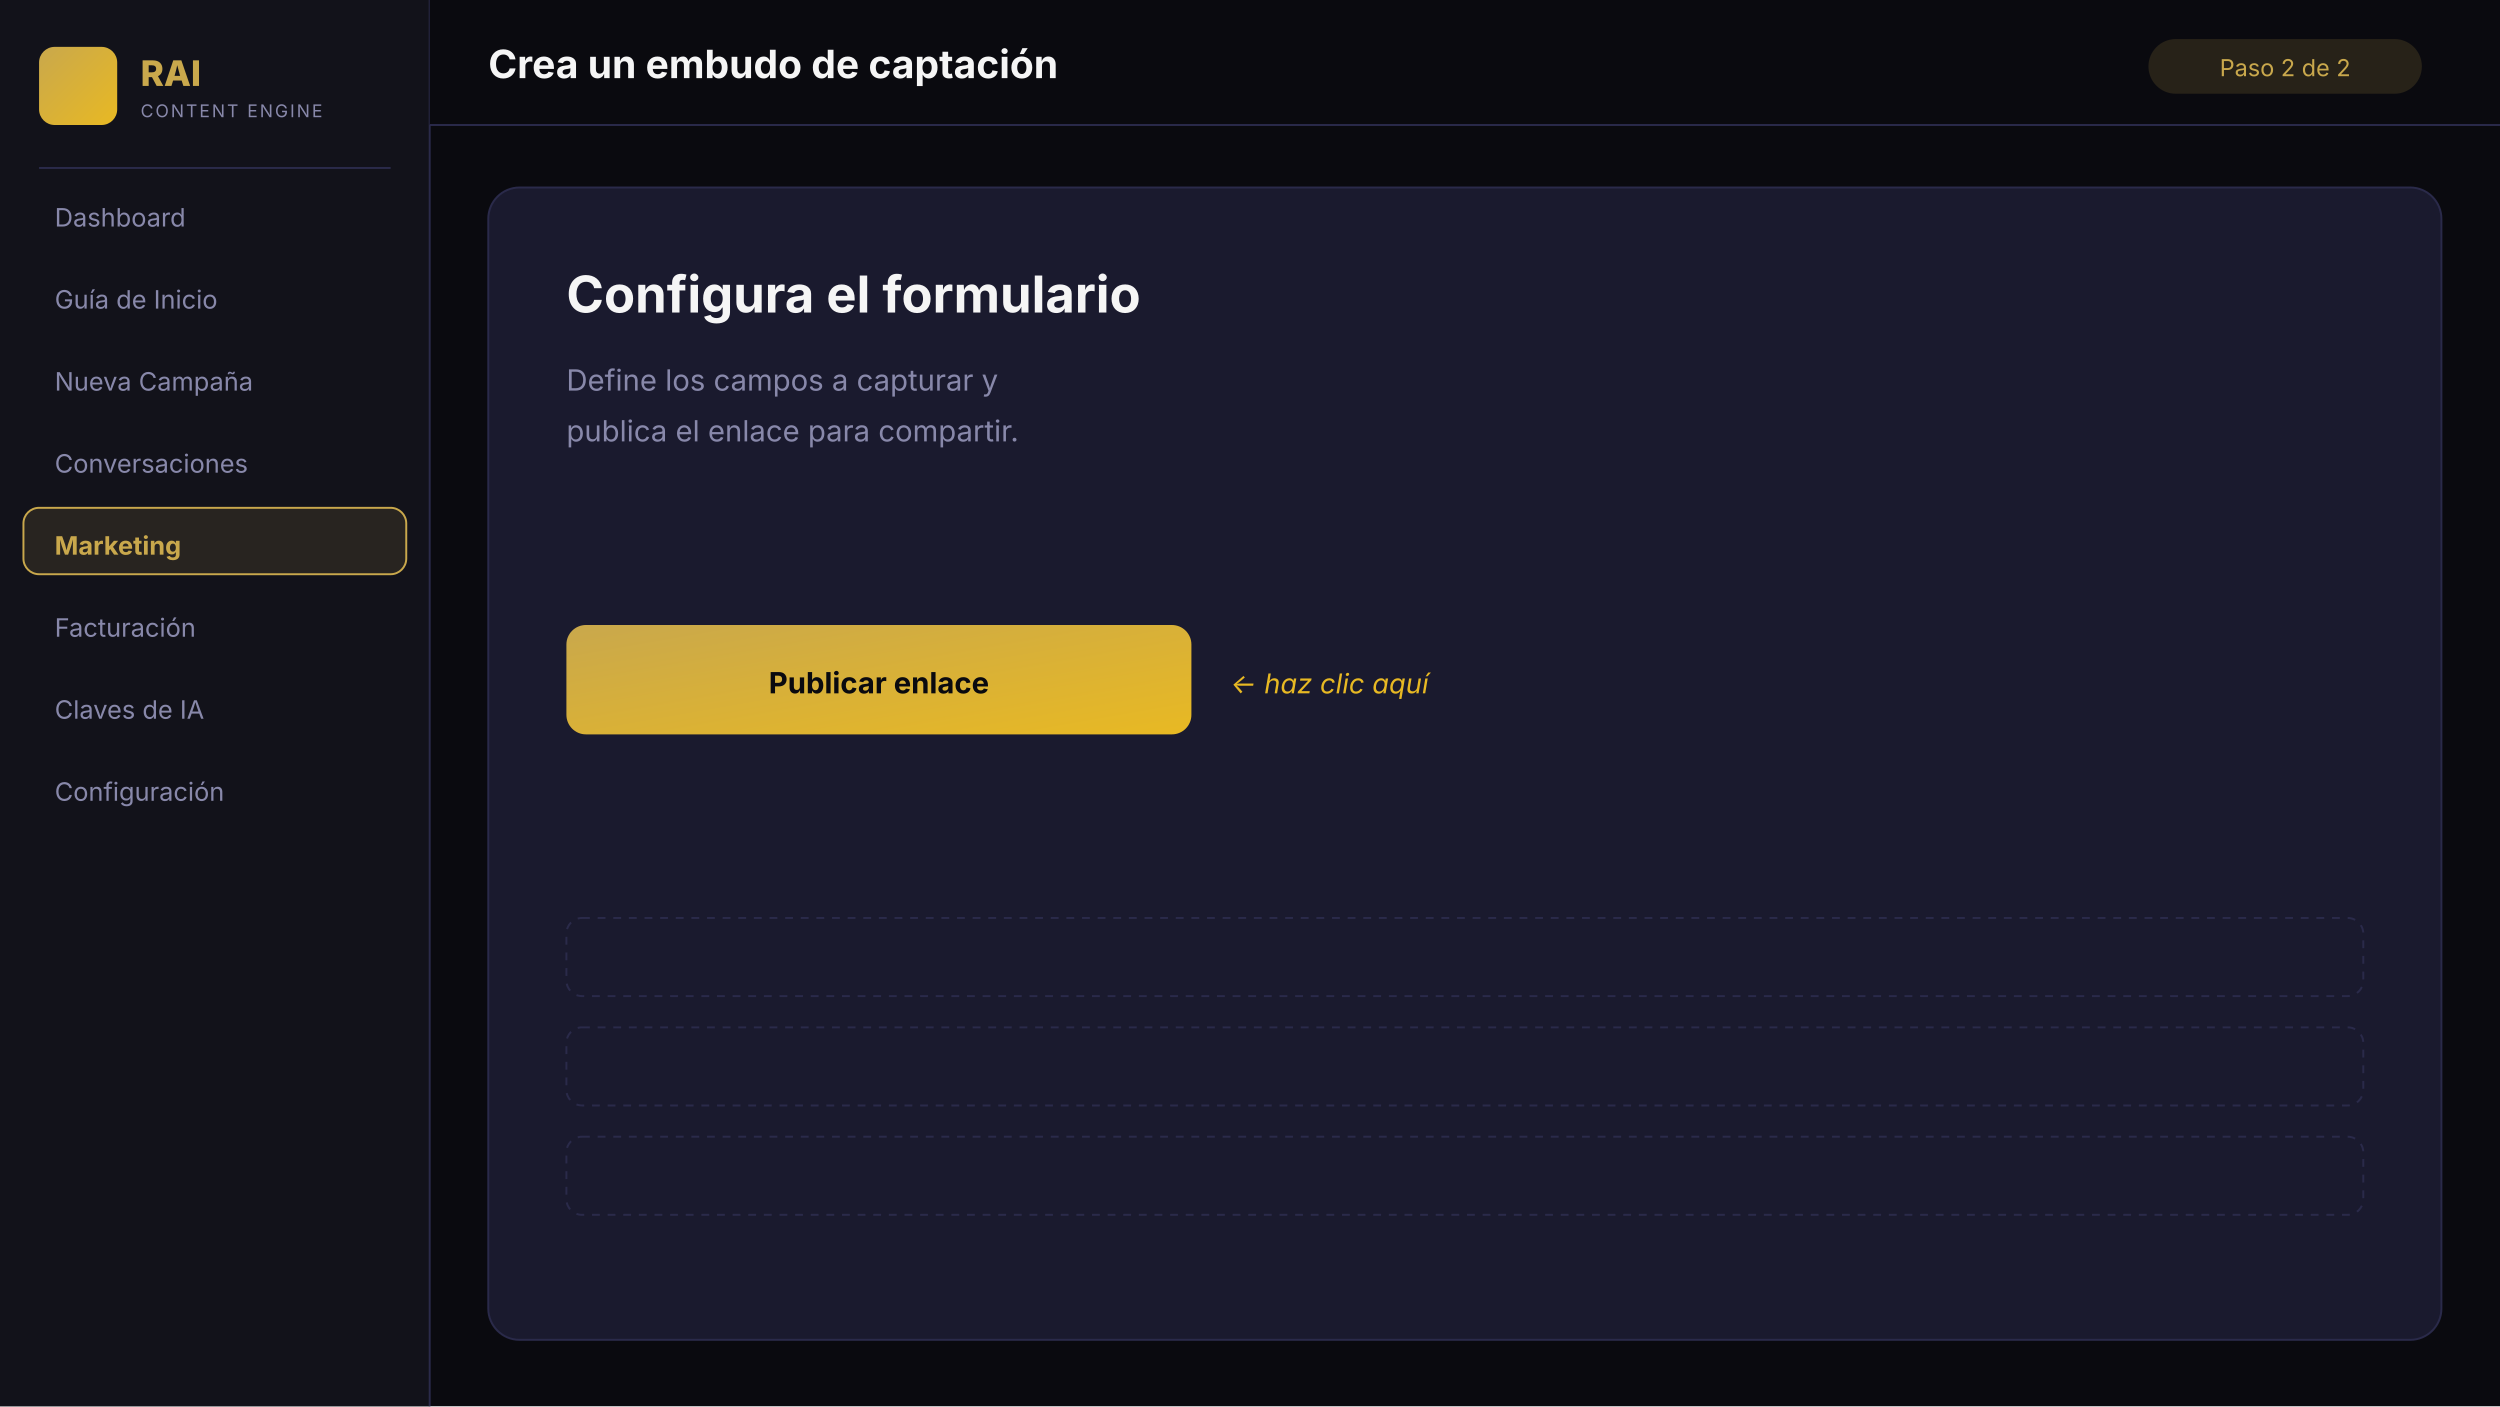
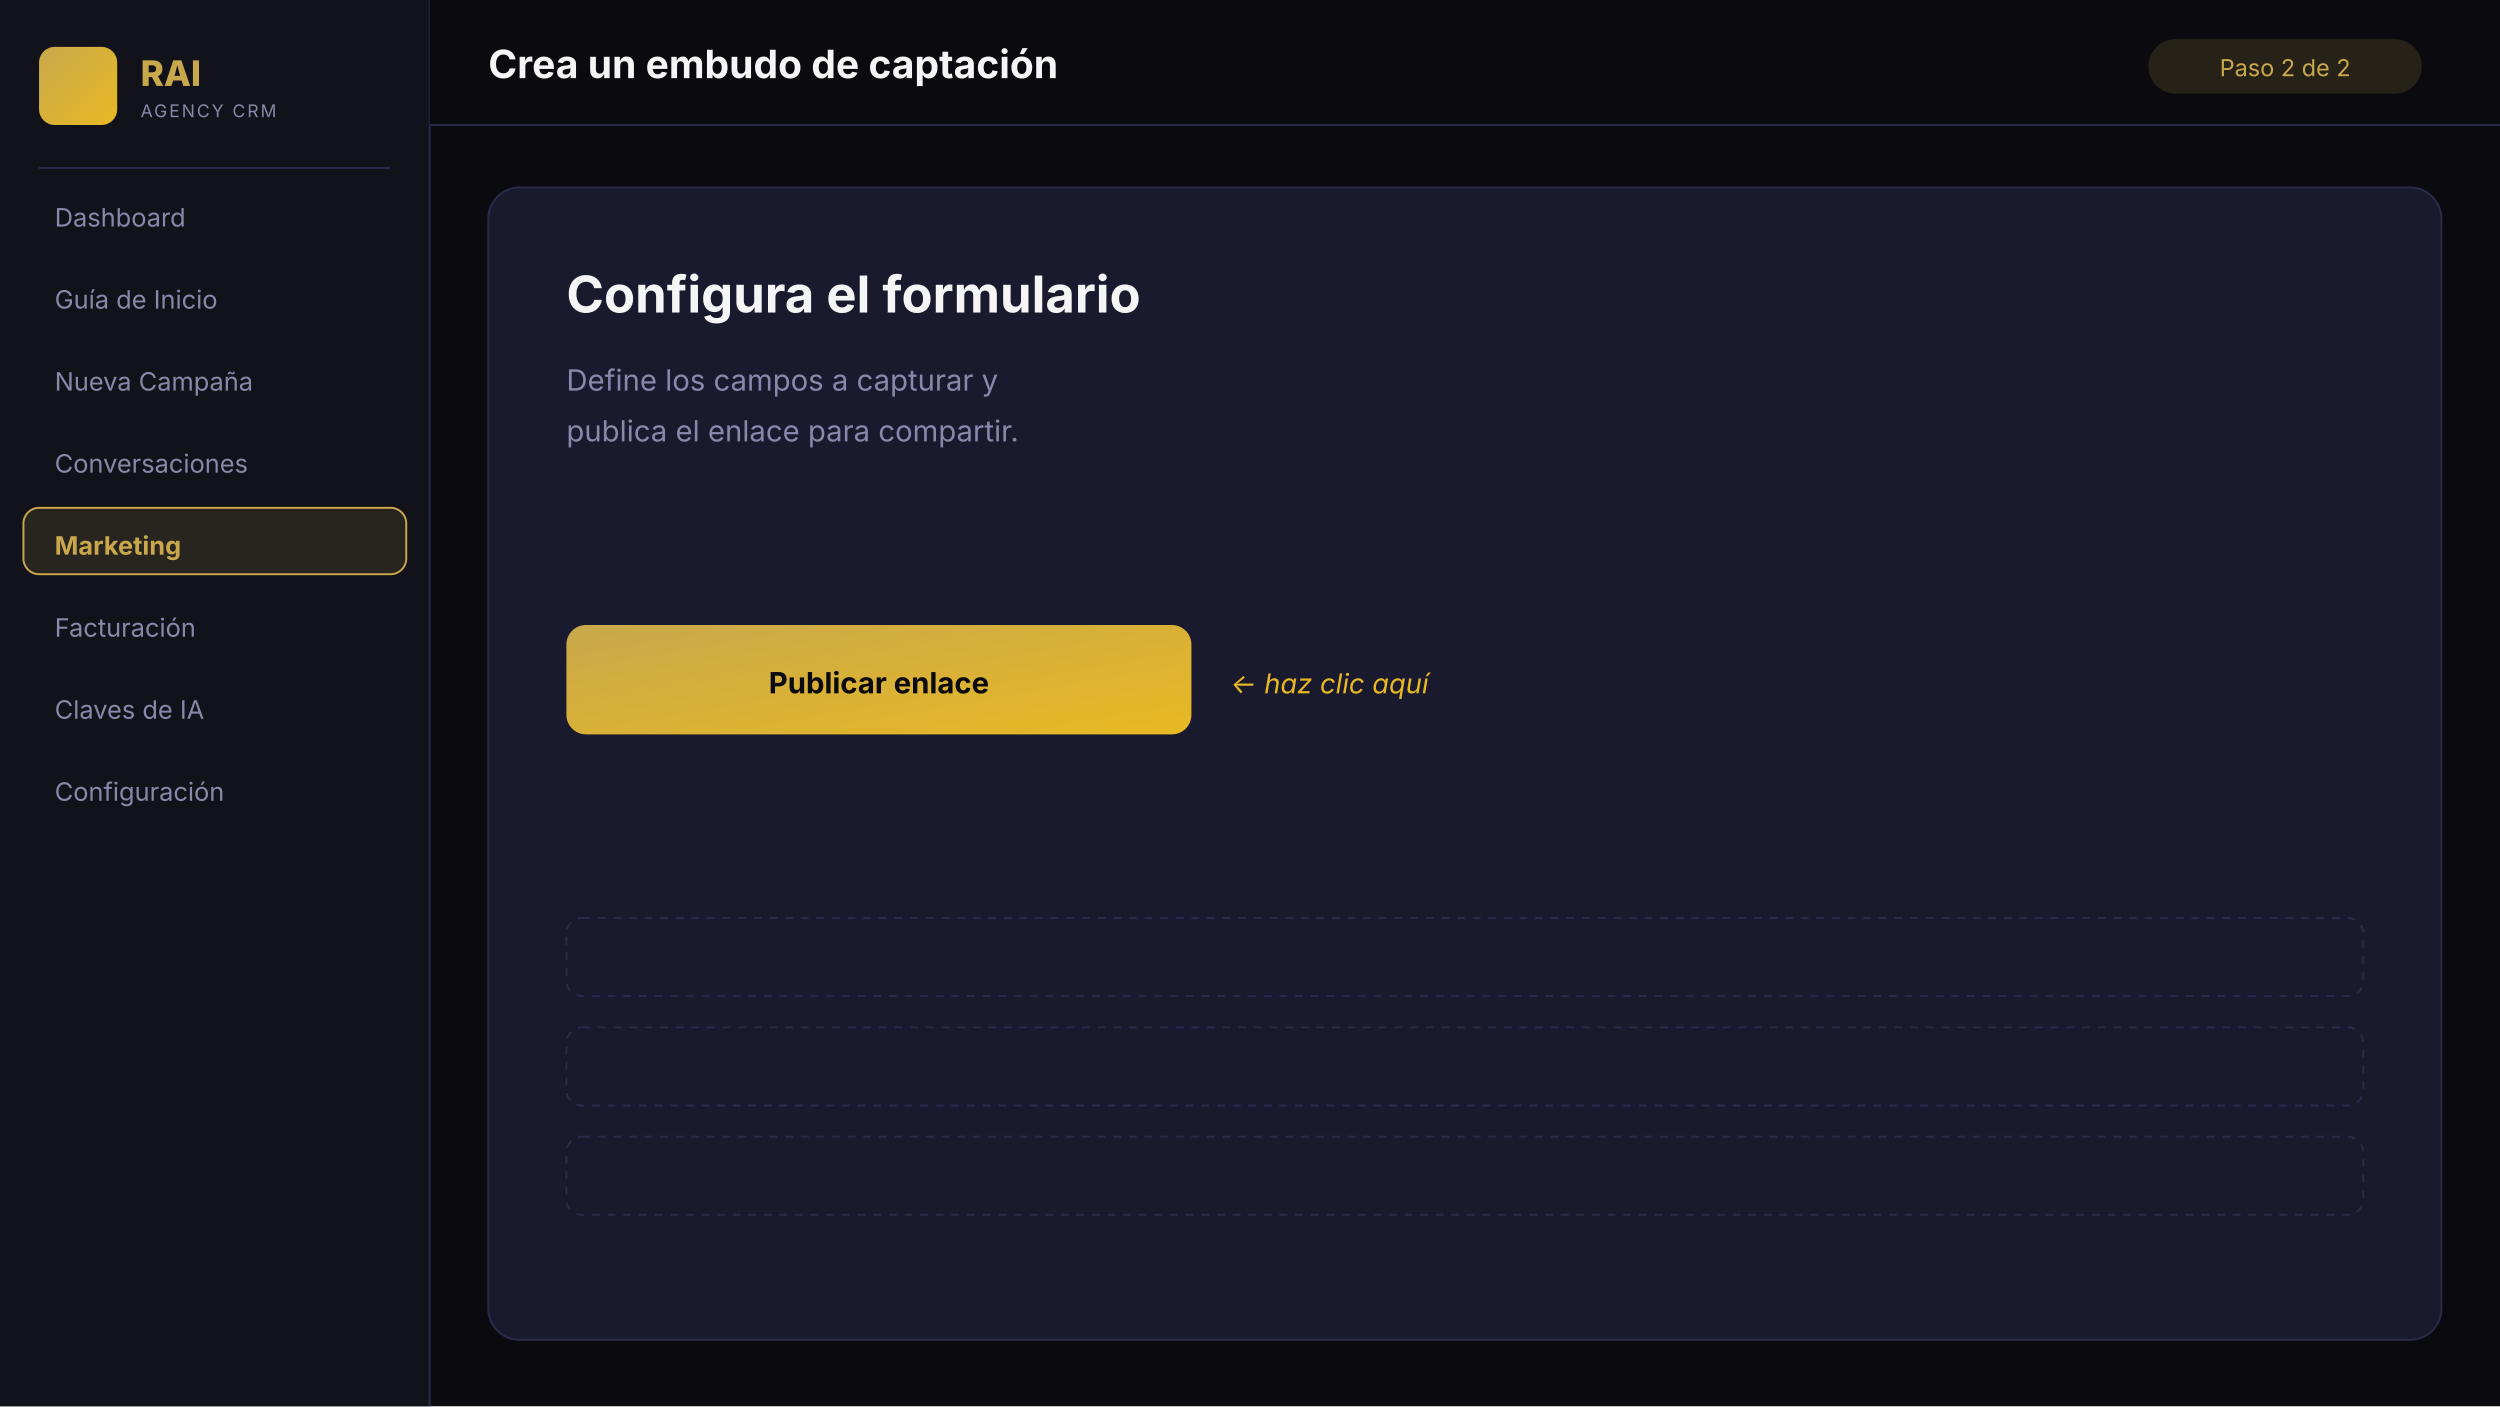
<svg xmlns="http://www.w3.org/2000/svg" viewBox="0 0 1280 720" font-family="Inter, Arial, sans-serif">
  <defs>
    <linearGradient id="goldGrad" x1="0" y1="0" x2="1" y2="1">
      <stop offset="0" stop-color="#C9A84C" />
      <stop offset="1" stop-color="#E8B923" />
    </linearGradient>
  </defs>
  <rect width="1280" height="720" fill="#0A0A0F" />
  <rect x="0" y="0" width="220" height="720" fill="#12121A" />
  <line x1="220" y1="0" x2="220" y2="720" stroke="#2A2A4A" stroke-width="1" />
  <rect x="20" y="24" width="40" height="40" rx="8" fill="url(#goldGrad)" />
  <text x="72" y="44" fill="#C9A84C" font-size="18" font-weight="800">RAI</text>
-   <text x="72" y="60" fill="#8888AA" font-size="9" letter-spacing="1">CONTENT ENGINE</text>
+   <text x="72" y="60" fill="#8888AA" font-size="9" letter-spacing="1">AGENCY CRM</text>
  <line x1="20" y1="86" x2="200" y2="86" stroke="#2A2A4A" stroke-width="1" />
  <text x="28" y="116" fill="#8888AA" font-family="Inter, Arial, sans-serif" font-size="13">Dashboard</text>
  <text x="28" y="158" fill="#8888AA" font-family="Inter, Arial, sans-serif" font-size="13">Guía de Inicio</text>
  <text x="28" y="200" fill="#8888AA" font-family="Inter, Arial, sans-serif" font-size="13">Nueva Campaña</text>
  <text x="28" y="242" fill="#8888AA" font-family="Inter, Arial, sans-serif" font-size="13">Conversaciones</text>
  <rect x="12" y="260" width="196" height="34" rx="8" fill="rgba(201,168,76,0.12)" stroke="#C9A84C" stroke-width="1" />
  <text x="28" y="284" fill="#C9A84C" font-family="Inter, Arial, sans-serif" font-size="13" font-weight="700">Marketing</text>
  <text x="28" y="326" fill="#8888AA" font-family="Inter, Arial, sans-serif" font-size="13">Facturación</text>
  <text x="28" y="368" fill="#8888AA" font-family="Inter, Arial, sans-serif" font-size="13">Claves de IA</text>
  <text x="28" y="410" fill="#8888AA" font-family="Inter, Arial, sans-serif" font-size="13">Configuración</text>
  <rect x="220" y="0" width="1060" height="64" fill="#0A0A0F" />
  <line x1="220" y1="64" x2="1280" y2="64" stroke="#2A2A4A" stroke-width="1" />
  <text x="250" y="40" fill="#F5F5F5" font-size="20" font-weight="700">Crea un embudo de captación</text>
  <rect x="1100" y="20" width="140" height="28" rx="14" fill="rgba(201,168,76,0.15)" />
  <text x="1170" y="39" fill="#C9A84C" font-size="12" text-anchor="middle">Paso 2 de 2</text>
  <rect x="250" y="96" width="1000" height="590" rx="16" fill="#1A1A2E" stroke="#2A2A4A" stroke-width="1" />
  <text x="290" y="160" fill="#F5F5F5" font-size="26" font-weight="700">Configura el formulario</text>
  <text x="290" y="200" fill="#8888AA" font-size="15">
    <tspan x="290" dy="0">Define los campos a capturar y</tspan>
    <tspan x="290" dy="26">publica el enlace para compartir.</tspan>
  </text>
  <rect x="290" y="320" width="320" height="56" rx="10" fill="url(#goldGrad)" />
  <text x="450" y="355" fill="#0A0A0F" font-size="15" font-weight="700" text-anchor="middle">Publicar enlace</text>
  <text x="630" y="355" fill="#E8B923" font-size="14" font-style="italic">← haz clic aquí</text>
  <rect x="290" y="470" width="920" height="40" rx="8" fill="none" stroke="#2A2A4A" stroke-width="1" stroke-dasharray="4 4" />
  <rect x="290" y="526" width="920" height="40" rx="8" fill="none" stroke="#2A2A4A" stroke-width="1" stroke-dasharray="4 4" />
  <rect x="290" y="582" width="920" height="40" rx="8" fill="none" stroke="#2A2A4A" stroke-width="1" stroke-dasharray="4 4" />
</svg>
